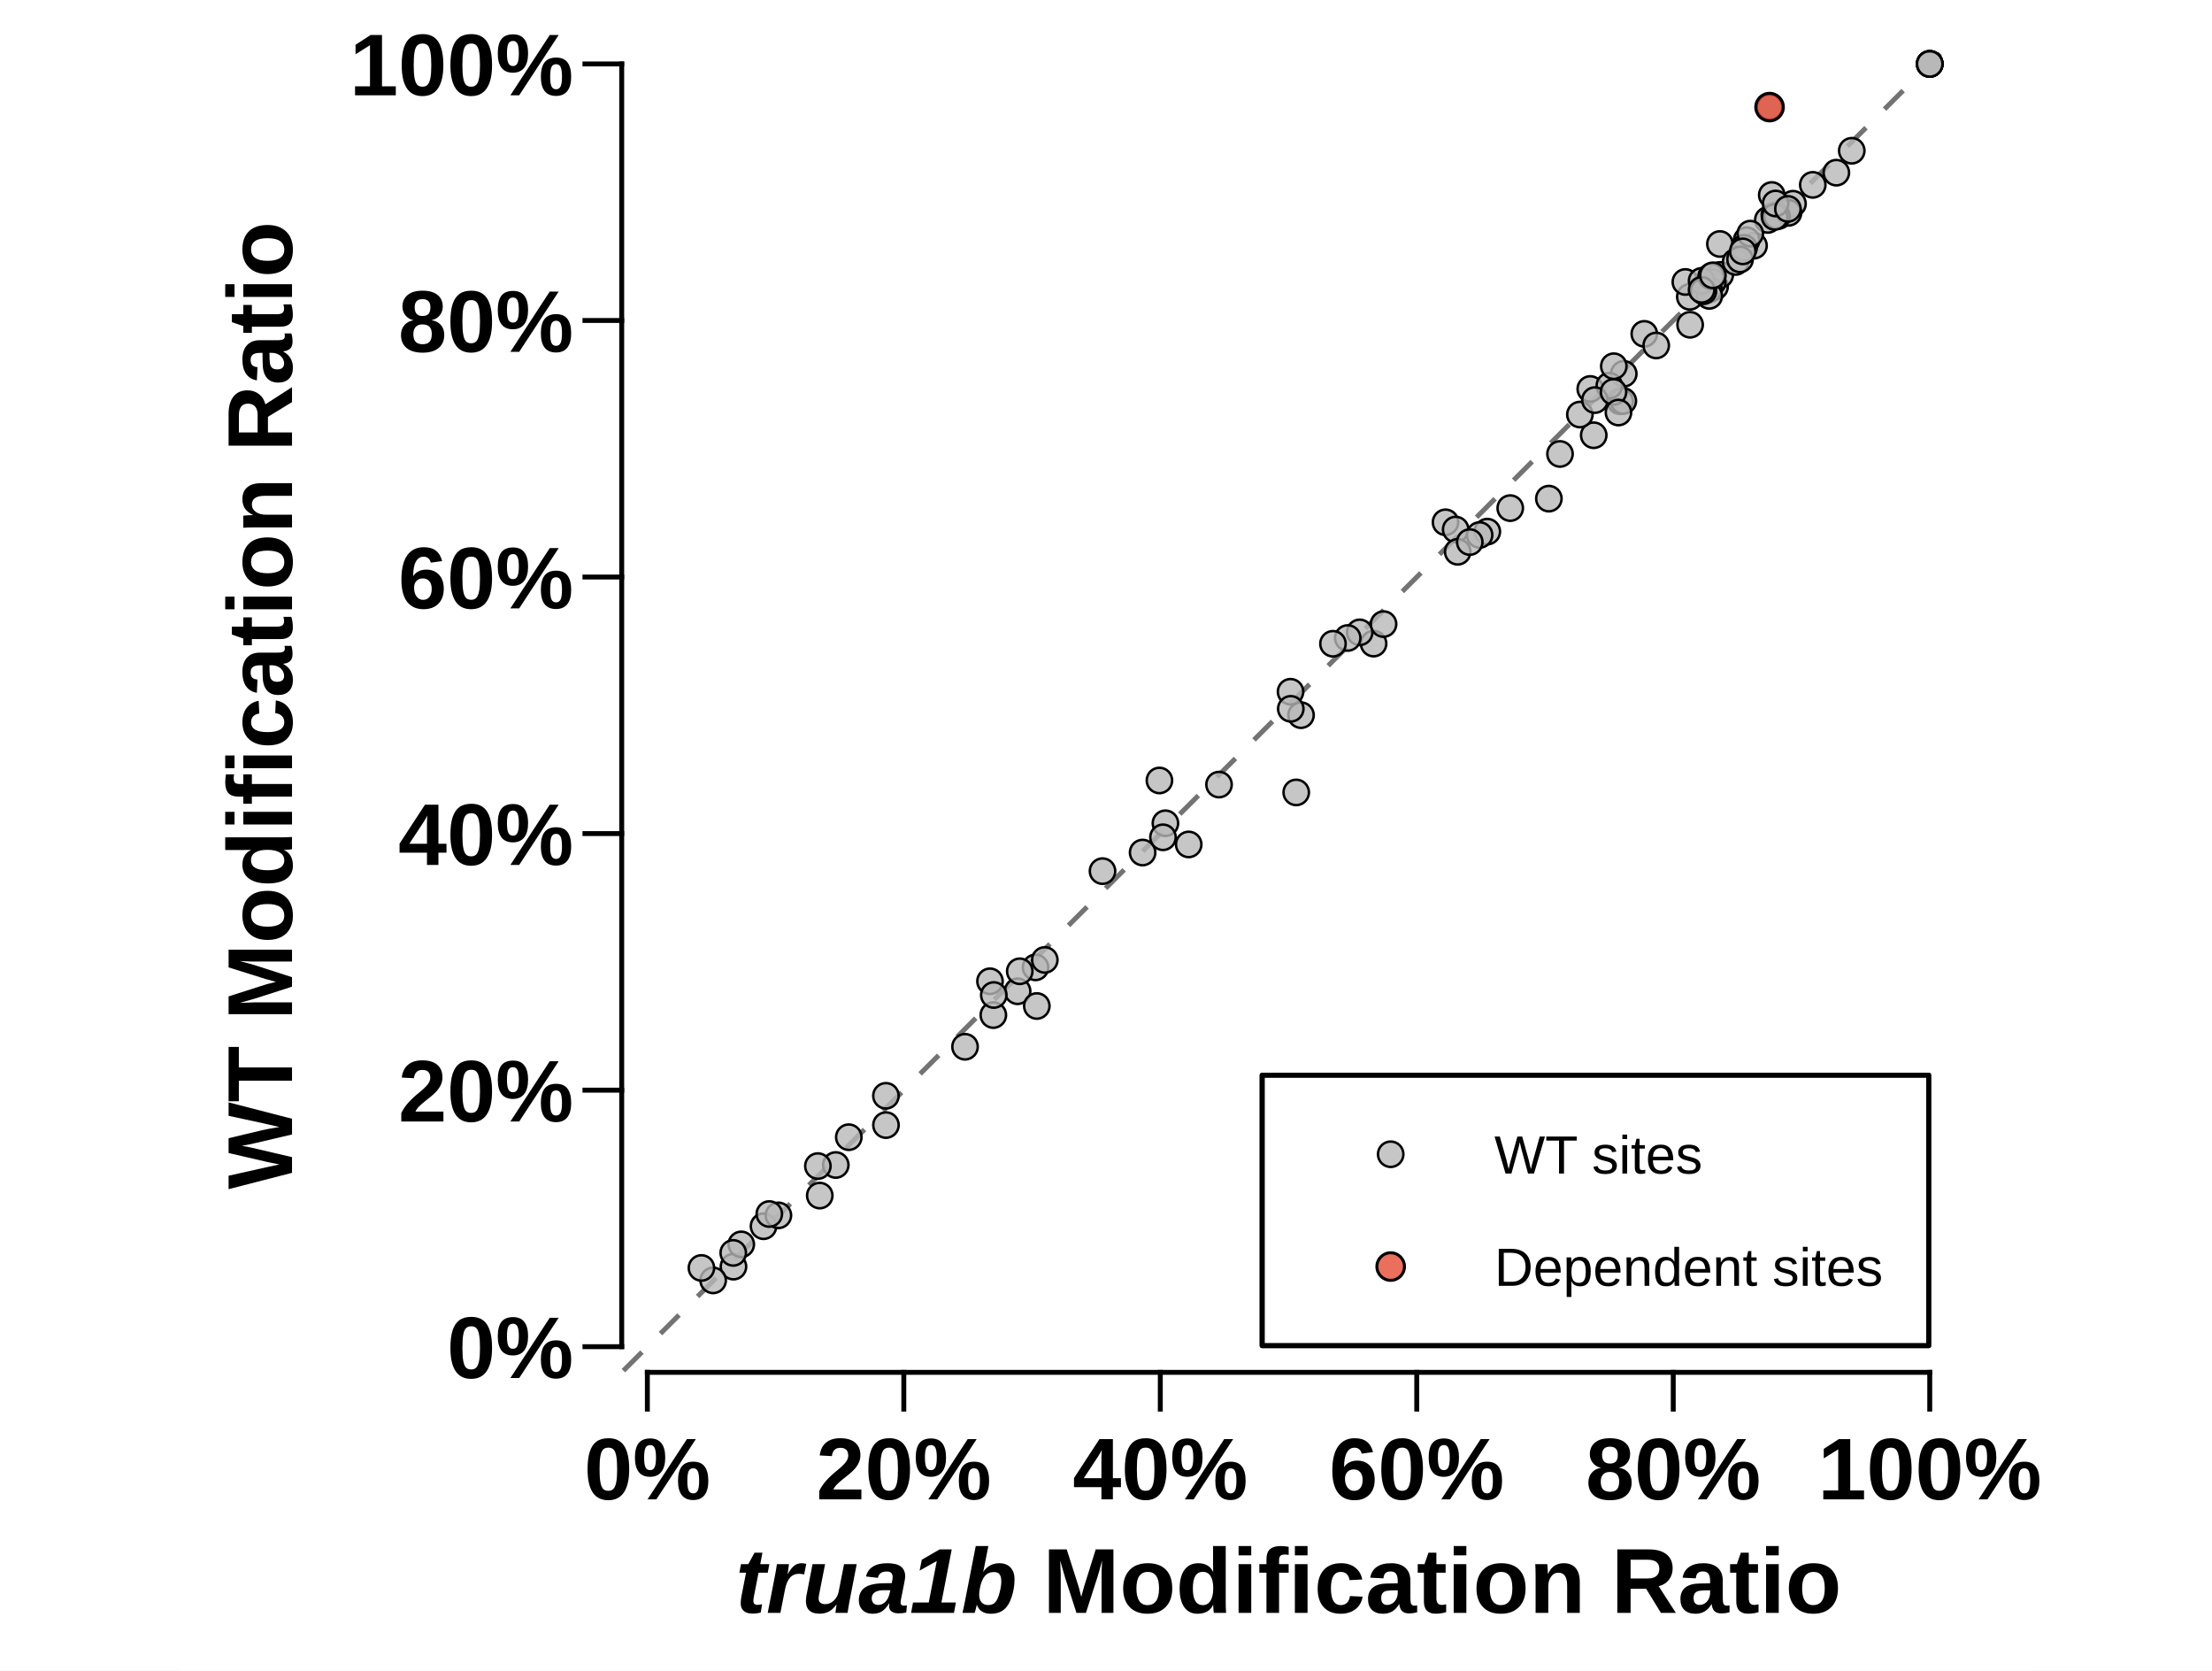
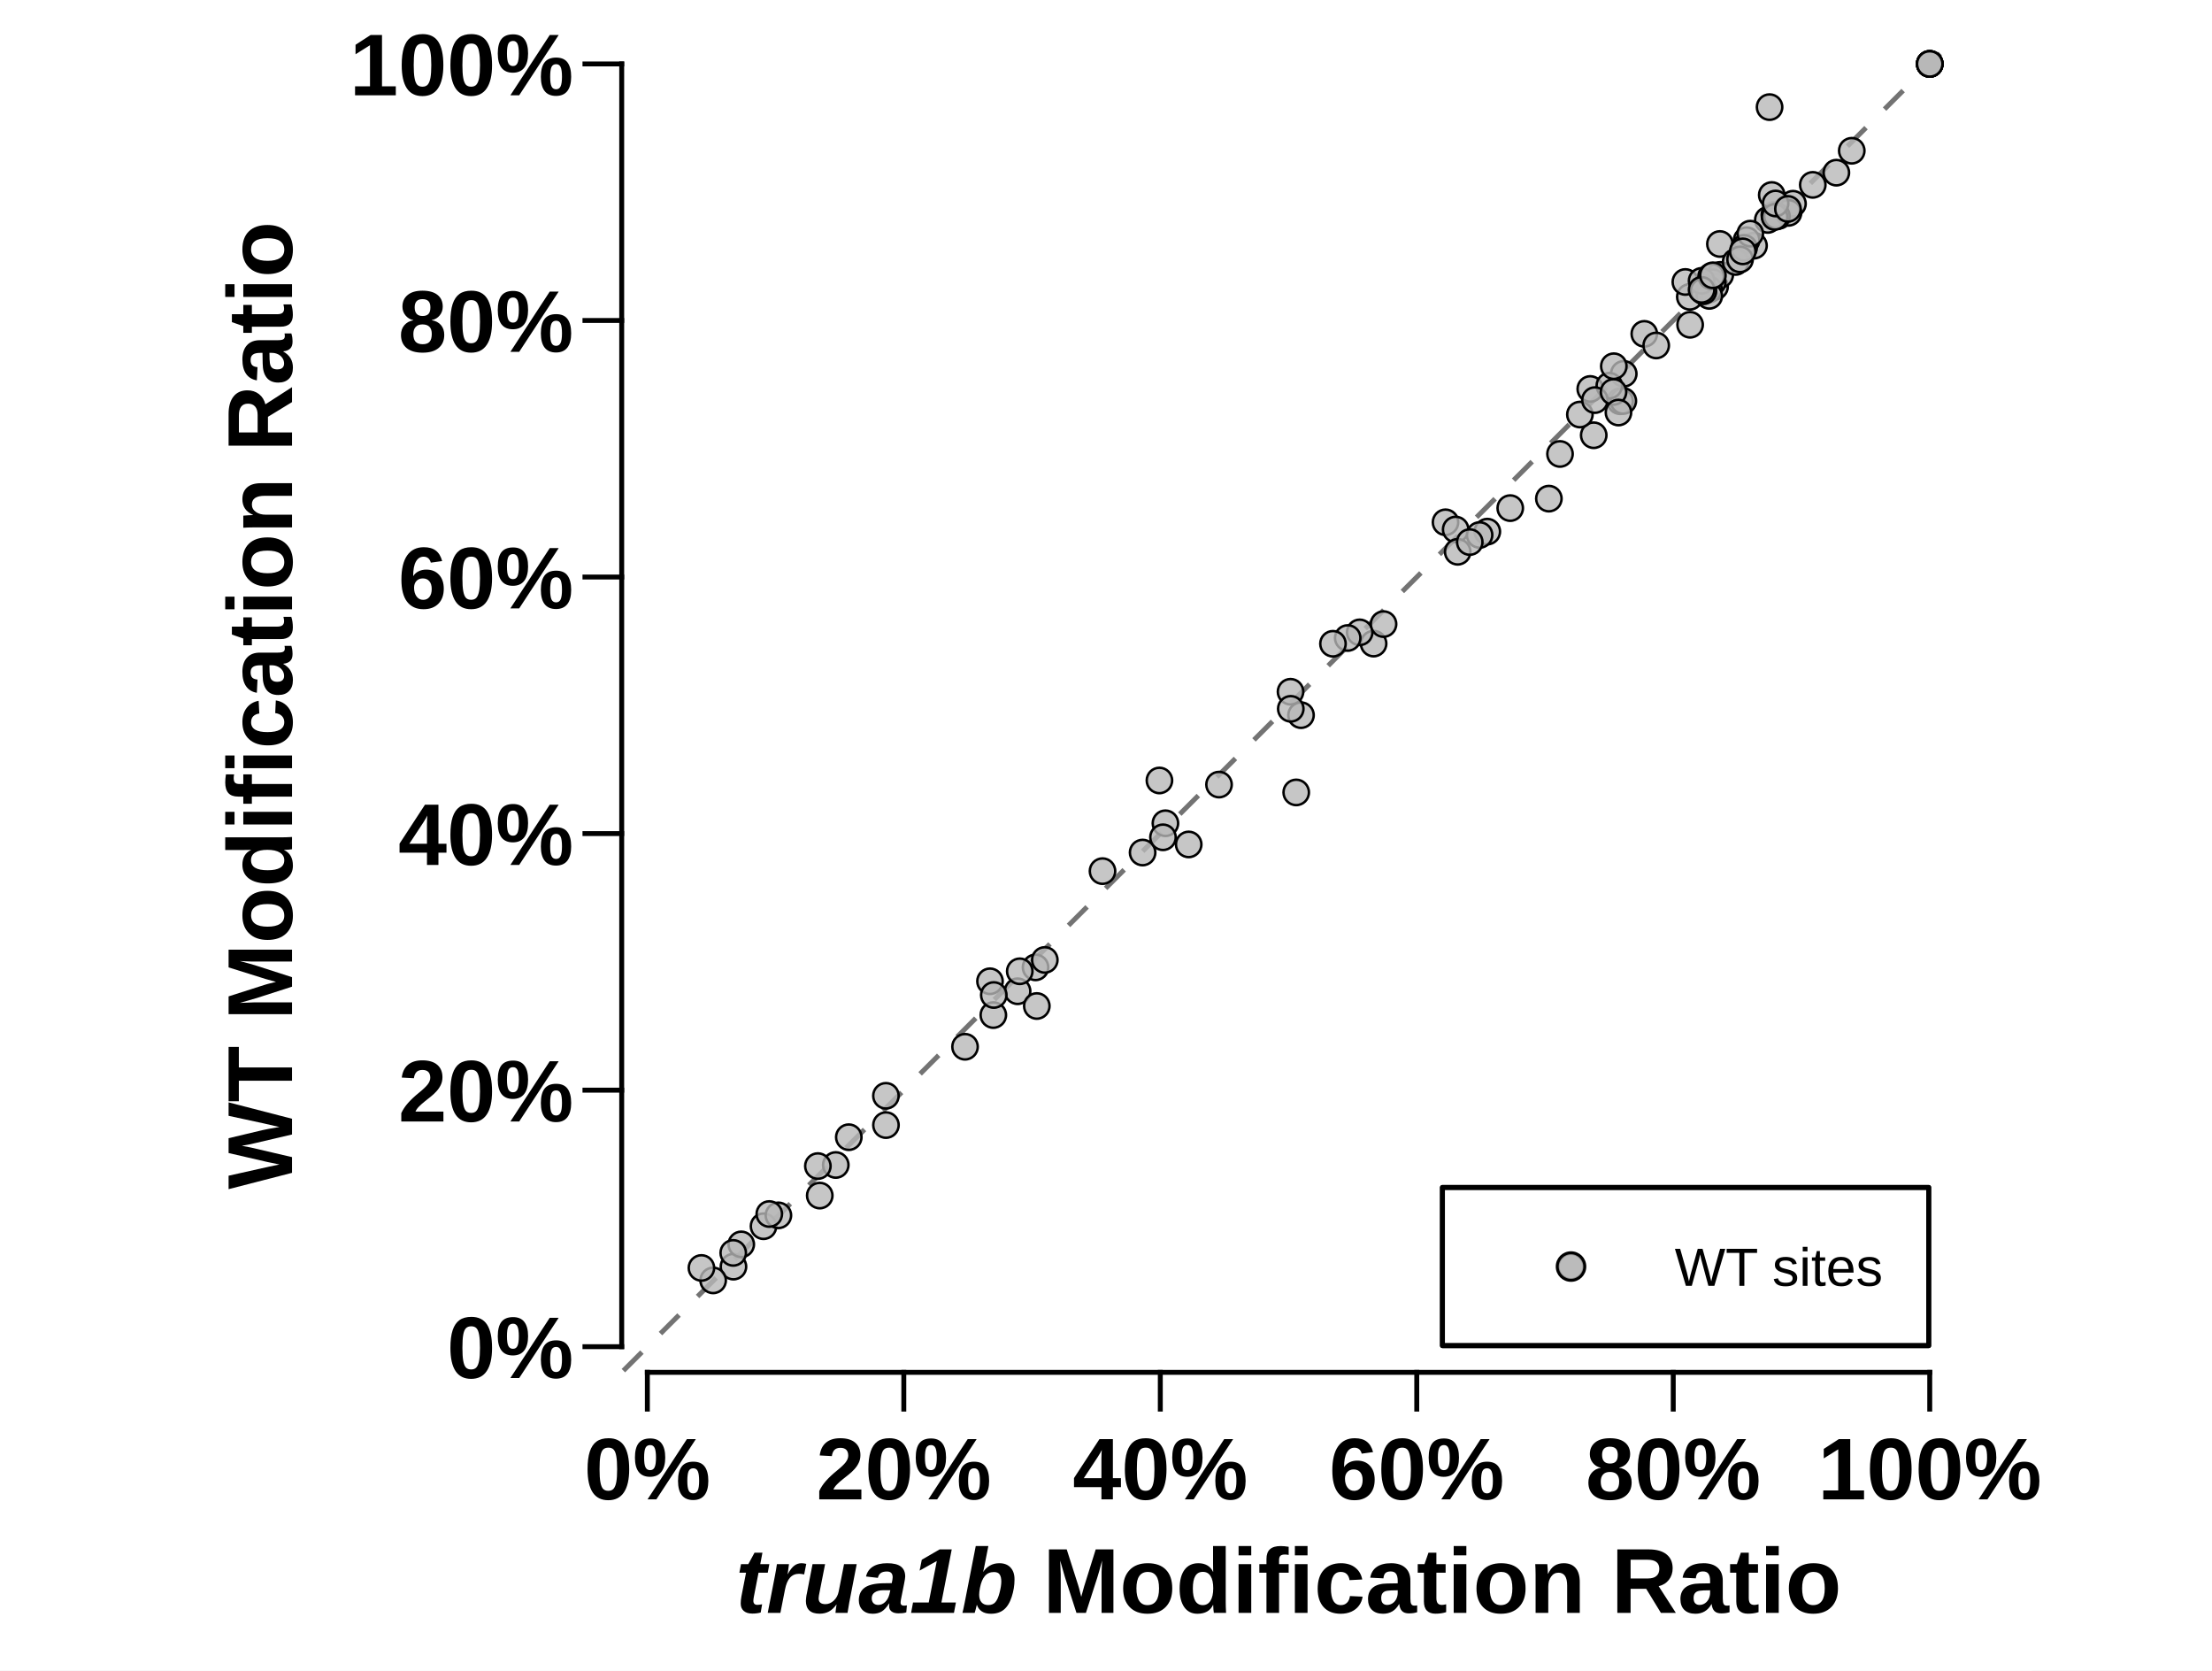
<svg xmlns="http://www.w3.org/2000/svg" width="576.00pt" height="434.88pt" viewBox="0 0 576.00 434.88">
  <g class="svglite">
    <defs>
      <style type="text/css">
    .svglite line, .svglite polyline, .svglite polygon, .svglite path, .svglite rect, .svglite circle {
      fill: none;
      stroke: #000000;
      stroke-linecap: round;
      stroke-linejoin: round;
      stroke-miterlimit: 10.00;
    }
    .svglite text {
      white-space: pre;
    }
    .svglite g.glyphgroup path {
      fill: inherit;
      stroke: none;
    }
  </style>
    </defs>
    <rect width="100%" height="100%" style="stroke: none; fill: #FFFFFF;" />
    <defs>
      <clipPath id="cpMC4wMHw1NzYuMDB8MC4wMHw0MzQuODg=">
        <rect x="0.00" y="0.00" width="576.00" height="434.88" />
      </clipPath>
    </defs>
    <g clip-path="url(#cpMC4wMHw1NzYuMDB8MC4wMHw0MzQuODg=)">
</g>
    <defs>
      <clipPath id="cpNDYuOTB8NTI5LjEwfDAuMDB8NDM0Ljg4">
        <rect x="46.90" y="0.00" width="482.20" height="434.88" />
      </clipPath>
    </defs>
    <g clip-path="url(#cpNDYuOTB8NTI5LjEwfDAuMDB8NDM0Ljg4)">
      <rect x="46.90" y="-0" width="482.20" height="434.88" style="stroke-width: 3.66; stroke: none; fill: #FFFFFF;" />
    </g>
    <g clip-path="url(#cpMC4wMHw1NzYuMDB8MC4wMHw0MzQuODg=)">
</g>
    <defs>
      <clipPath id="cpMTYxLjg5fDUwOS4xN3w5Ljk2fDM1Ny4yNQ==">
        <rect x="161.89" y="9.96" width="347.29" height="347.29" />
      </clipPath>
    </defs>
    <g clip-path="url(#cpMTYxLjg5fDUwOS4xN3w5Ljk2fDM1Ny4yNQ==)">
      <rect x="161.89" y="9.96" width="347.29" height="347.29" style="stroke-width: 3.66; stroke: none;" />
      <line x1="-185.40" y1="704.54" x2="856.46" y2="-337.32" style="stroke-width: 1.28; stroke: #737373; stroke-dasharray: 6.83,6.83; stroke-linecap: butt;" />
      <circle cx="465.14" cy="54.45" r="3.31" style="stroke-width: 0.64; fill: #B8B8B8; fill-opacity: 0.80;" />
      <circle cx="482.19" cy="39.24" r="3.31" style="stroke-width: 0.64; fill: #B8B8B8; fill-opacity: 0.80;" />
      <circle cx="446.60" cy="74.63" r="3.31" style="stroke-width: 0.64; fill: #B8B8B8; fill-opacity: 0.80;" />
      <circle cx="444.64" cy="74.87" r="3.31" style="stroke-width: 0.64; fill: #B8B8B8; fill-opacity: 0.80;" />
      <circle cx="440.02" cy="77.27" r="3.31" style="stroke-width: 0.64; fill: #B8B8B8; fill-opacity: 0.80;" />
      <circle cx="478.18" cy="44.95" r="3.31" style="stroke-width: 0.64; fill: #B8B8B8; fill-opacity: 0.80;" />
      <circle cx="422.82" cy="97.31" r="3.31" style="stroke-width: 0.64; fill: #B8B8B8; fill-opacity: 0.80;" />
      <circle cx="251.29" cy="272.49" r="3.31" style="stroke-width: 0.64; fill: #B8B8B8; fill-opacity: 0.80;" />
      <circle cx="376.41" cy="135.96" r="3.31" style="stroke-width: 0.64; fill: #B8B8B8; fill-opacity: 0.80;" />
      <circle cx="379.05" cy="137.84" r="3.31" style="stroke-width: 0.64; fill: #B8B8B8; fill-opacity: 0.80;" />
      <circle cx="264.98" cy="258.04" r="3.31" style="stroke-width: 0.64; fill: #B8B8B8; fill-opacity: 0.80;" />
      <circle cx="415.00" cy="113.30" r="3.31" style="stroke-width: 0.64; fill: #B8B8B8; fill-opacity: 0.80;" />
      <circle cx="303.47" cy="214.31" r="3.31" style="stroke-width: 0.64; fill: #B8B8B8; fill-opacity: 0.80;" />
      <circle cx="258.66" cy="264.24" r="3.31" style="stroke-width: 0.64; fill: #B8B8B8; fill-opacity: 0.80;" />
      <circle cx="403.32" cy="129.80" r="3.31" style="stroke-width: 0.64; fill: #B8B8B8; fill-opacity: 0.80;" />
      <circle cx="198.82" cy="319.21" r="3.31" style="stroke-width: 0.64; fill: #B8B8B8; fill-opacity: 0.80;" />
      <circle cx="357.68" cy="167.54" r="3.31" style="stroke-width: 0.64; fill: #B8B8B8; fill-opacity: 0.80;" />
      <circle cx="421.88" cy="104.45" r="3.31" style="stroke-width: 0.64; fill: #B8B8B8; fill-opacity: 0.80;" />
      <circle cx="217.63" cy="303.27" r="3.31" style="stroke-width: 0.64; fill: #B8B8B8; fill-opacity: 0.80;" />
      <circle cx="338.78" cy="186.17" r="3.31" style="stroke-width: 0.64; fill: #B8B8B8; fill-opacity: 0.80;" />
      <circle cx="447.95" cy="71.55" r="3.31" style="stroke-width: 0.64; fill: #B8B8B8; fill-opacity: 0.80;" />
      <circle cx="414.10" cy="101.25" r="3.31" style="stroke-width: 0.64; fill: #B8B8B8; fill-opacity: 0.80;" />
      <circle cx="463.15" cy="56.19" r="3.31" style="stroke-width: 0.64; fill: #B8B8B8; fill-opacity: 0.80;" />
      <circle cx="411.40" cy="107.91" r="3.31" style="stroke-width: 0.64; fill: #B8B8B8; fill-opacity: 0.80;" />
      <circle cx="190.99" cy="329.73" r="3.31" style="stroke-width: 0.64; fill: #B8B8B8; fill-opacity: 0.80;" />
      <circle cx="387.29" cy="138.39" r="3.31" style="stroke-width: 0.64; fill: #B8B8B8; fill-opacity: 0.80;" />
      <circle cx="301.91" cy="203.17" r="3.31" style="stroke-width: 0.64; fill: #B8B8B8; fill-opacity: 0.80;" />
      <circle cx="337.53" cy="206.28" r="3.31" style="stroke-width: 0.64; fill: #B8B8B8; fill-opacity: 0.80;" />
      <circle cx="230.69" cy="285.26" r="3.31" style="stroke-width: 0.64; fill: #B8B8B8; fill-opacity: 0.80;" />
      <circle cx="269.65" cy="251.82" r="3.31" style="stroke-width: 0.64; fill: #B8B8B8; fill-opacity: 0.80;" />
      <circle cx="257.79" cy="255.44" r="3.31" style="stroke-width: 0.64; fill: #B8B8B8; fill-opacity: 0.80;" />
      <circle cx="460.33" cy="57.25" r="3.31" style="stroke-width: 0.64; fill: #B8B8B8; fill-opacity: 0.80;" />
      <circle cx="445.99" cy="73.47" r="3.31" style="stroke-width: 0.64; fill: #B8B8B8; fill-opacity: 0.80;" />
      <circle cx="445.02" cy="75.36" r="3.31" style="stroke-width: 0.64; fill: #B8B8B8; fill-opacity: 0.80;" />
      <circle cx="297.53" cy="221.93" r="3.31" style="stroke-width: 0.64; fill: #B8B8B8; fill-opacity: 0.80;" />
      <circle cx="385.28" cy="139.27" r="3.31" style="stroke-width: 0.64; fill: #B8B8B8; fill-opacity: 0.80;" />
      <circle cx="502.50" cy="16.64" r="3.31" style="stroke-width: 0.64; fill: #B8B8B8; fill-opacity: 0.80;" />
      <circle cx="302.84" cy="217.96" r="3.31" style="stroke-width: 0.64; fill: #B8B8B8; fill-opacity: 0.80;" />
      <circle cx="354.06" cy="164.61" r="3.31" style="stroke-width: 0.64; fill: #B8B8B8; fill-opacity: 0.80;" />
      <circle cx="193.02" cy="323.93" r="3.31" style="stroke-width: 0.64; fill: #B8B8B8; fill-opacity: 0.80;" />
      <circle cx="272.06" cy="249.89" r="3.31" style="stroke-width: 0.64; fill: #B8B8B8; fill-opacity: 0.80;" />
      <circle cx="438.86" cy="73.40" r="3.31" style="stroke-width: 0.64; fill: #B8B8B8; fill-opacity: 0.80;" />
      <circle cx="350.94" cy="166.08" r="3.31" style="stroke-width: 0.64; fill: #B8B8B8; fill-opacity: 0.80;" />
+       <circle cx="460.79" cy="27.88" r="3.31" style="stroke-width: 0.64; fill: #B8B8B8; fill-opacity: 0.80;" />
      <circle cx="502.50" cy="16.64" r="3.31" style="stroke-width: 0.64; fill: #B8B8B8; fill-opacity: 0.80;" />
      <circle cx="269.98" cy="261.88" r="3.31" style="stroke-width: 0.64; fill: #B8B8B8; fill-opacity: 0.80;" />
      <circle cx="309.53" cy="219.82" r="3.31" style="stroke-width: 0.64; fill: #B8B8B8; fill-opacity: 0.80;" />
      <circle cx="466.89" cy="53.03" r="3.31" style="stroke-width: 0.64; fill: #B8B8B8; fill-opacity: 0.80;" />
      <circle cx="379.58" cy="143.64" r="3.31" style="stroke-width: 0.64; fill: #B8B8B8; fill-opacity: 0.80;" />
      <circle cx="422.71" cy="104.38" r="3.31" style="stroke-width: 0.64; fill: #B8B8B8; fill-opacity: 0.80;" />
      <circle cx="456.74" cy="63.95" r="3.31" style="stroke-width: 0.64; fill: #B8B8B8; fill-opacity: 0.80;" />
      <circle cx="258.78" cy="259.02" r="3.31" style="stroke-width: 0.64; fill: #B8B8B8; fill-opacity: 0.80;" />
      <circle cx="317.43" cy="204.24" r="3.31" style="stroke-width: 0.64; fill: #B8B8B8; fill-opacity: 0.80;" />
      <circle cx="440.10" cy="84.54" r="3.31" style="stroke-width: 0.64; fill: #B8B8B8; fill-opacity: 0.80;" />
      <circle cx="462.04" cy="55.93" r="3.31" style="stroke-width: 0.64; fill: #B8B8B8; fill-opacity: 0.80;" />
      <circle cx="265.54" cy="252.84" r="3.31" style="stroke-width: 0.64; fill: #B8B8B8; fill-opacity: 0.80;" />
      <circle cx="428.17" cy="86.91" r="3.31" style="stroke-width: 0.64; fill: #B8B8B8; fill-opacity: 0.80;" />
      <circle cx="202.69" cy="316.38" r="3.31" style="stroke-width: 0.64; fill: #B8B8B8; fill-opacity: 0.80;" />
      <circle cx="347.10" cy="167.58" r="3.31" style="stroke-width: 0.64; fill: #B8B8B8; fill-opacity: 0.80;" />
      <circle cx="472.04" cy="48.12" r="3.31" style="stroke-width: 0.64; fill: #B8B8B8; fill-opacity: 0.80;" />
      <circle cx="360.27" cy="162.46" r="3.31" style="stroke-width: 0.64; fill: #B8B8B8; fill-opacity: 0.80;" />
      <circle cx="454.82" cy="62.52" r="3.31" style="stroke-width: 0.64; fill: #B8B8B8; fill-opacity: 0.80;" />
      <circle cx="502.50" cy="16.64" r="3.31" style="stroke-width: 0.64; fill: #B8B8B8; fill-opacity: 0.80;" />
      <circle cx="393.26" cy="132.27" r="3.31" style="stroke-width: 0.64; fill: #B8B8B8; fill-opacity: 0.80;" />
      <circle cx="336.05" cy="180.07" r="3.31" style="stroke-width: 0.64; fill: #B8B8B8; fill-opacity: 0.80;" />
      <circle cx="465.72" cy="55.41" r="3.31" style="stroke-width: 0.64; fill: #B8B8B8; fill-opacity: 0.80;" />
      <circle cx="502.50" cy="16.64" r="3.31" style="stroke-width: 0.64; fill: #B8B8B8; fill-opacity: 0.80;" />
      <circle cx="445.10" cy="77.02" r="3.31" style="stroke-width: 0.64; fill: #B8B8B8; fill-opacity: 0.80;" />
      <circle cx="419.06" cy="100.40" r="3.31" style="stroke-width: 0.64; fill: #B8B8B8; fill-opacity: 0.80;" />
      <circle cx="415.31" cy="104.15" r="3.31" style="stroke-width: 0.64; fill: #B8B8B8; fill-opacity: 0.80;" />
      <circle cx="431.27" cy="89.93" r="3.31" style="stroke-width: 0.64; fill: #B8B8B8; fill-opacity: 0.80;" />
      <circle cx="406.22" cy="118.17" r="3.31" style="stroke-width: 0.64; fill: #B8B8B8; fill-opacity: 0.80;" />
      <circle cx="420.23" cy="95.33" r="3.31" style="stroke-width: 0.64; fill: #B8B8B8; fill-opacity: 0.80;" />
      <circle cx="420.16" cy="102.03" r="3.31" style="stroke-width: 0.64; fill: #B8B8B8; fill-opacity: 0.80;" />
      <circle cx="447.86" cy="63.51" r="3.31" style="stroke-width: 0.64; fill: #B8B8B8; fill-opacity: 0.80;" />
      <circle cx="451.95" cy="68.19" r="3.31" style="stroke-width: 0.64; fill: #B8B8B8; fill-opacity: 0.80;" />
      <circle cx="461.36" cy="50.76" r="3.31" style="stroke-width: 0.64; fill: #B8B8B8; fill-opacity: 0.80;" />
      <circle cx="443.09" cy="73.11" r="3.31" style="stroke-width: 0.64; fill: #B8B8B8; fill-opacity: 0.80;" />
      <circle cx="443.57" cy="75.81" r="3.31" style="stroke-width: 0.64; fill: #B8B8B8; fill-opacity: 0.80;" />
      <circle cx="502.50" cy="16.64" r="3.31" style="stroke-width: 0.64; fill: #B8B8B8; fill-opacity: 0.80;" />
      <circle cx="462.71" cy="56.28" r="3.31" style="stroke-width: 0.64; fill: #B8B8B8; fill-opacity: 0.80;" />
      <circle cx="185.70" cy="333.31" r="3.31" style="stroke-width: 0.64; fill: #B8B8B8; fill-opacity: 0.80;" />
      <circle cx="445.59" cy="71.93" r="3.31" style="stroke-width: 0.64; fill: #B8B8B8; fill-opacity: 0.80;" />
      <circle cx="454.15" cy="64.52" r="3.31" style="stroke-width: 0.64; fill: #B8B8B8; fill-opacity: 0.80;" />
      <circle cx="200.32" cy="316.03" r="3.31" style="stroke-width: 0.64; fill: #B8B8B8; fill-opacity: 0.80;" />
      <circle cx="382.72" cy="141.11" r="3.31" style="stroke-width: 0.64; fill: #B8B8B8; fill-opacity: 0.80;" />
      <circle cx="443.09" cy="75.45" r="3.31" style="stroke-width: 0.64; fill: #B8B8B8; fill-opacity: 0.80;" />
      <circle cx="455.77" cy="60.82" r="3.31" style="stroke-width: 0.64; fill: #B8B8B8; fill-opacity: 0.80;" />
      <circle cx="287.09" cy="226.77" r="3.31" style="stroke-width: 0.64; fill: #B8B8B8; fill-opacity: 0.80;" />
      <circle cx="462.11" cy="56.48" r="3.31" style="stroke-width: 0.64; fill: #B8B8B8; fill-opacity: 0.80;" />
      <circle cx="446.03" cy="71.66" r="3.31" style="stroke-width: 0.64; fill: #B8B8B8; fill-opacity: 0.80;" />
      <circle cx="213.46" cy="311.23" r="3.31" style="stroke-width: 0.64; fill: #B8B8B8; fill-opacity: 0.80;" />
      <circle cx="212.97" cy="303.55" r="3.31" style="stroke-width: 0.64; fill: #B8B8B8; fill-opacity: 0.80;" />
      <circle cx="221.02" cy="296.03" r="3.31" style="stroke-width: 0.64; fill: #B8B8B8; fill-opacity: 0.80;" />
      <circle cx="453.10" cy="67.53" r="3.31" style="stroke-width: 0.64; fill: #B8B8B8; fill-opacity: 0.80;" />
      <circle cx="190.93" cy="326.15" r="3.31" style="stroke-width: 0.64; fill: #B8B8B8; fill-opacity: 0.80;" />
      <circle cx="462.36" cy="52.97" r="3.31" style="stroke-width: 0.64; fill: #B8B8B8; fill-opacity: 0.80;" />
      <circle cx="230.70" cy="292.88" r="3.31" style="stroke-width: 0.64; fill: #B8B8B8; fill-opacity: 0.80;" />
      <circle cx="182.65" cy="330.07" r="3.31" style="stroke-width: 0.64; fill: #B8B8B8; fill-opacity: 0.80;" />
      <circle cx="421.44" cy="107.39" r="3.31" style="stroke-width: 0.64; fill: #B8B8B8; fill-opacity: 0.80;" />
      <circle cx="336.11" cy="184.52" r="3.31" style="stroke-width: 0.64; fill: #B8B8B8; fill-opacity: 0.80;" />
      <circle cx="465.57" cy="54.38" r="3.31" style="stroke-width: 0.64; fill: #B8B8B8; fill-opacity: 0.80;" />
      <circle cx="453.81" cy="65.43" r="3.31" style="stroke-width: 0.64; fill: #B8B8B8; fill-opacity: 0.80;" />
-       <circle cx="460.79" cy="27.88" r="3.31" style="stroke-width: 0.64; fill: #B8B8B8; fill-opacity: 0.80;" />
-       <circle cx="460.79" cy="27.88" r="3.59" style="stroke-width: 0.78; fill: #E64B35; fill-opacity: 0.80;" />
    </g>
    <g clip-path="url(#cpMC4wMHw1NzYuMDB8MC4wMHw0MzQuODg=)">
      <polyline points="161.89,350.57 161.89,16.64 " style="stroke-width: 1.28; stroke-linecap: square;" />
      <text x="149.33" y="358.73" text-anchor="end" style="font-size: 22.80px; font-weight: bold; font-family: &quot;Arial&quot;;">0%</text>
      <text x="149.33" y="291.95" text-anchor="end" style="font-size: 22.80px; font-weight: bold; font-family: &quot;Arial&quot;;">20%</text>
      <text x="149.33" y="225.16" text-anchor="end" style="font-size: 22.80px; font-weight: bold; font-family: &quot;Arial&quot;;">40%</text>
      <text x="149.33" y="158.37" text-anchor="end" style="font-size: 22.80px; font-weight: bold; font-family: &quot;Arial&quot;;">60%</text>
      <text x="149.33" y="91.59" text-anchor="end" style="font-size: 22.80px; font-weight: bold; font-family: &quot;Arial&quot;;">80%</text>
      <text x="149.33" y="24.80" text-anchor="end" style="font-size: 22.80px; font-weight: bold; font-family: &quot;Arial&quot;;">100%</text>
      <polyline points="152.32,350.57 161.89,350.57 " style="stroke-width: 1.28; stroke-linecap: square;" />
      <polyline points="152.32,283.79 161.89,283.79 " style="stroke-width: 1.28; stroke-linecap: square;" />
      <polyline points="152.32,217.00 161.89,217.00 " style="stroke-width: 1.28; stroke-linecap: square;" />
      <polyline points="152.32,150.21 161.89,150.21 " style="stroke-width: 1.28; stroke-linecap: square;" />
      <polyline points="152.32,83.43 161.89,83.43 " style="stroke-width: 1.28; stroke-linecap: square;" />
      <polyline points="152.32,16.64 161.89,16.64 " style="stroke-width: 1.28; stroke-linecap: square;" />
      <polyline points="168.57,357.25 502.50,357.25 " style="stroke-width: 1.28; stroke-linecap: square;" />
      <polyline points="168.57,366.81 168.57,357.25 " style="stroke-width: 1.28; stroke-linecap: square;" />
      <polyline points="235.35,366.81 235.35,357.25 " style="stroke-width: 1.28; stroke-linecap: square;" />
      <polyline points="302.14,366.81 302.14,357.25 " style="stroke-width: 1.28; stroke-linecap: square;" />
      <polyline points="368.92,366.81 368.92,357.25 " style="stroke-width: 1.28; stroke-linecap: square;" />
      <polyline points="435.71,366.81 435.71,357.25 " style="stroke-width: 1.28; stroke-linecap: square;" />
      <polyline points="502.50,366.81 502.50,357.25 " style="stroke-width: 1.28; stroke-linecap: square;" />
      <text x="168.57" y="390.32" text-anchor="middle" style="font-size: 22.80px; font-weight: bold; font-family: &quot;Arial&quot;;">0%</text>
      <text x="235.35" y="390.32" text-anchor="middle" style="font-size: 22.80px; font-weight: bold; font-family: &quot;Arial&quot;;">20%</text>
      <text x="302.14" y="390.32" text-anchor="middle" style="font-size: 22.80px; font-weight: bold; font-family: &quot;Arial&quot;;">40%</text>
      <text x="368.92" y="390.32" text-anchor="middle" style="font-size: 22.80px; font-weight: bold; font-family: &quot;Arial&quot;;">60%</text>
      <text x="435.71" y="390.32" text-anchor="middle" style="font-size: 22.80px; font-weight: bold; font-family: &quot;Arial&quot;;">80%</text>
      <text x="502.50" y="390.32" text-anchor="middle" style="font-size: 22.80px; font-weight: bold; font-family: &quot;Arial&quot;;">100%</text>
      <text x="191.52" y="419.86" style="font-size: 24.00px; font-weight: bold; font-style: italic; font-family: &quot;Arial&quot;;">trua1b</text>
      <text x="271.54" y="419.86" style="font-size: 24.00px; font-weight: bold; font-family: &quot;Arial&quot;;">Modification</text>
      <text x="419.54" y="419.86" style="font-size: 24.00px; font-weight: bold; font-family: &quot;Arial&quot;;">Ratio</text>
      <text transform="translate(76.04,183.61) rotate(-90)" text-anchor="middle" style="font-size: 24.00px; font-weight: bold; font-family: &quot;Arial&quot;;">WT Modification Ratio</text>
-       <rect x="328.66" y="279.88" width="173.57" height="70.43" style="stroke-width: 1.28;" />
-       <rect x="328.66" y="279.88" width="173.57" height="70.43" style="stroke-width: 1.28;" />
-       <rect x="340.61" y="291.83" width="43.04" height="17.28" style="stroke-width: 3.66; stroke: none; fill: #FFFFFF;" />
-       <circle cx="362.13" cy="300.47" r="3.31" style="stroke-width: 0.64; fill: #B8B8B8; fill-opacity: 0.80;" />
-       <rect x="340.61" y="321.07" width="43.04" height="17.28" style="stroke-width: 3.66; stroke: none; fill: #FFFFFF;" />
-       <circle cx="362.13" cy="329.71" r="3.59" style="stroke-width: 0.78; fill: #E64B35; fill-opacity: 0.80;" />
-       <text x="389.13" y="305.49" style="font-size: 14.00px; font-family: &quot;Arial&quot;;">WT sites</text>
-       <text x="389.13" y="334.72" style="font-size: 14.00px; font-family: &quot;Arial&quot;;">Dependent sites</text>
+       <rect x="375.61" y="309.11" width="126.62" height="41.19" style="stroke-width: 1.28;" />
+       <rect x="375.61" y="309.11" width="126.62" height="41.19" style="stroke-width: 1.28;" />
+       <rect x="387.57" y="321.07" width="43.04" height="17.28" style="stroke-width: 3.66; stroke: none; fill: #FFFFFF;" />
+       <circle cx="409.09" cy="329.71" r="3.31" style="stroke-width: 0.64; fill: #B8B8B8; fill-opacity: 0.80;" />
+       <circle cx="409.09" cy="329.71" r="3.59" style="stroke-width: 0.78; fill: #B8B8B8; fill-opacity: 0.80;" />
+       <text x="436.09" y="334.72" style="font-size: 14.00px; font-family: &quot;Arial&quot;;">WT sites</text>
    </g>
  </g>
</svg>
